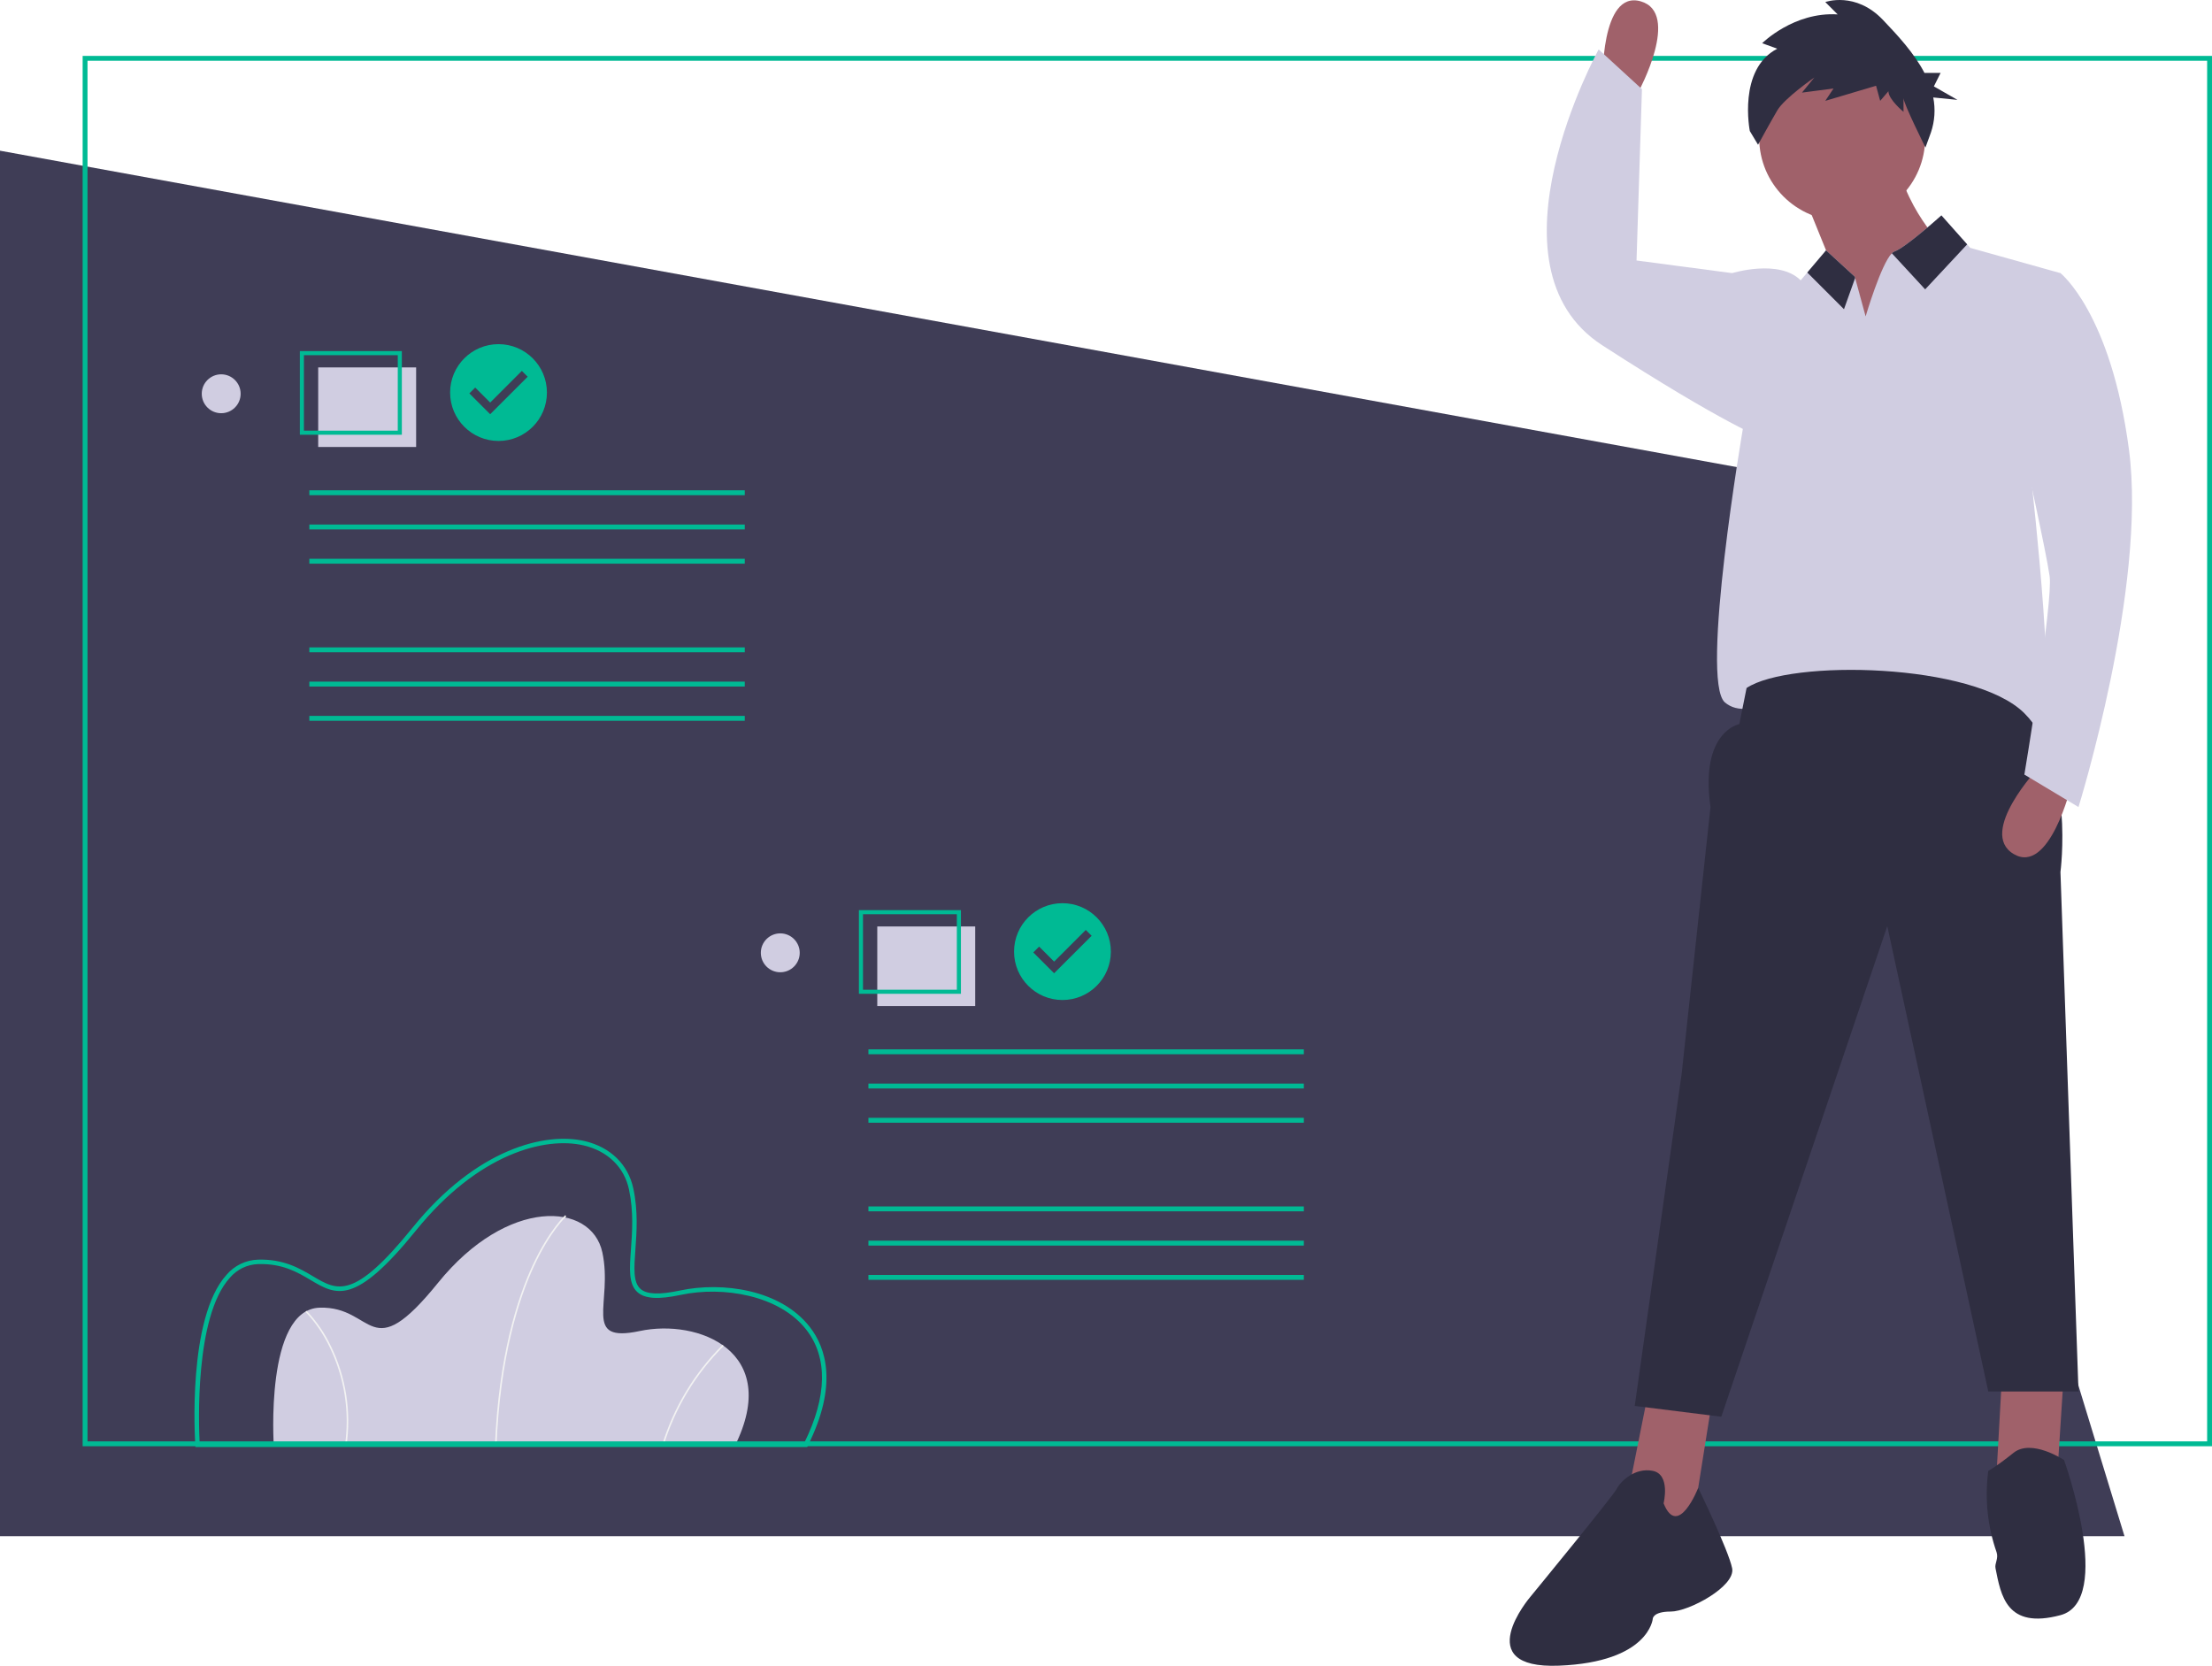
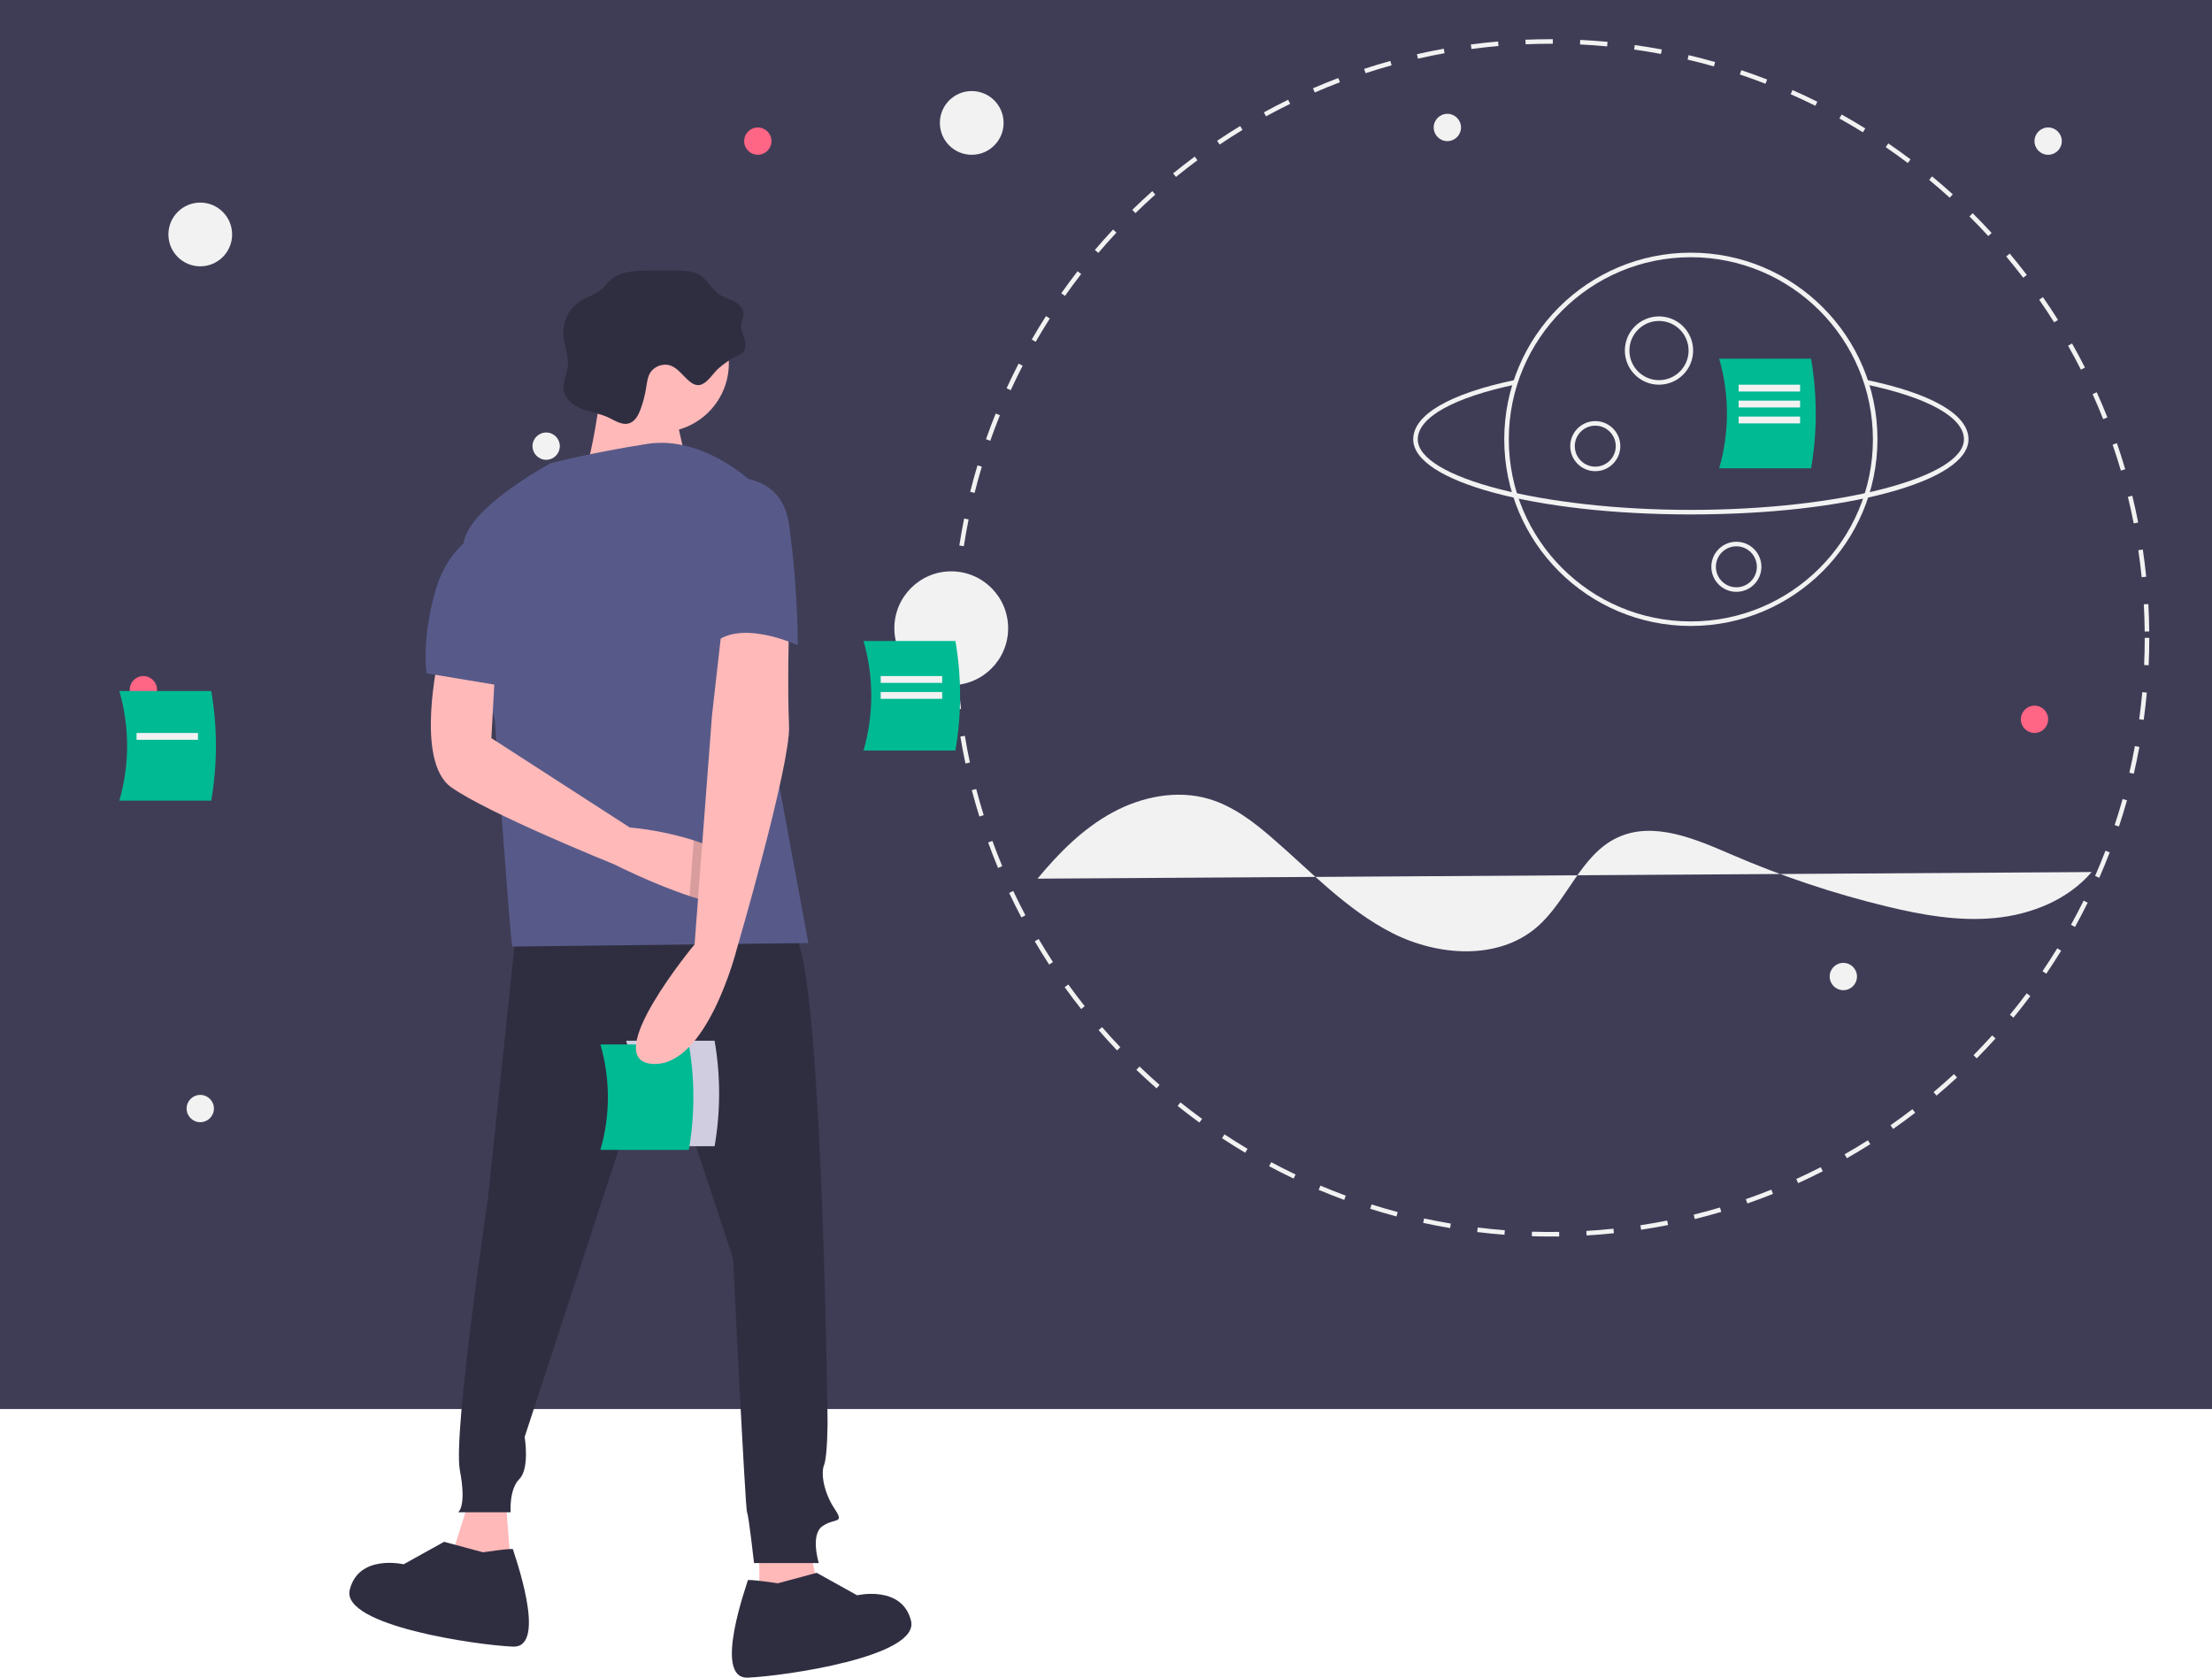
- <svg xmlns="http://www.w3.org/2000/svg" id="adc4e792-6005-44b2-b71b-0efc63d2afdb" data-name="Layer 1" width="910" height="685.33" viewBox="0 0 910 685.33">
-   <polygon points="874 632 0 632 0 62 741 197 874 632" fill="#3f3d56" />
-   <path d="M447.251,702.335H257.646s-3.843-56.369,18.897-57.01,20.178,24.982,48.683-10.249,63.095-33.309,67.579-12.491-8.648,37.473,15.373,32.348S466.788,663.261,447.251,702.335Z" transform="translate(-145 -107.3352)" fill="#d0cde1" />
-   <path d="M349.248,702.348l-.64-.026c1.492-37.113,9.265-60.959,15.523-74.427,6.794-14.624,13.342-20.544,13.407-20.603l.426.479c-.064.058-6.535,5.919-13.275,20.444C358.465,641.627,350.735,665.375,349.248,702.348Z" transform="translate(-145 -107.3352)" fill="#f2f2f2" />
-   <path d="M417.871,702.425l-.615-.179a99.365,99.365,0,0,1,25.017-41.621l.43.474A98.691,98.691,0,0,0,417.871,702.425Z" transform="translate(-145 -107.3352)" fill="#f2f2f2" />
-   <path d="M287.509,702.379l-.635-.088a69.765,69.765,0,0,0-6.275-40.778,56.148,56.148,0,0,0-9.903-14.451l.443-.462a56.851,56.851,0,0,1,10.034,14.63A70.404,70.404,0,0,1,287.509,702.379Z" transform="translate(-145 -107.3352)" fill="#f2f2f2" />
-   <path d="M1055,702.335H179v-572h876Zm-874-2h872v-568H181Z" transform="translate(-145 -107.3352)" fill="#00ba94" />
-   <path d="M477.072,702.634H225.413l-.058-.852c-.145-2.121-3.355-52.144,12.853-69.992a17.752,17.752,0,0,1,12.973-6.225c10.565-.301,17.205,3.657,22.56,6.833,10.094,5.988,16.762,9.944,41.006-20.021,26.264-32.462,54.602-39.445,70.892-35.562,10.525,2.51,17.78,9.602,19.903,19.46,2.01,9.334,1.37,18.104.856,25.152-.551,7.54-.986,13.496,2.111,16.195,2.585,2.252,7.745,2.457,16.238.644,17.274-3.685,41.377-.532,53.475,15.1,6.509,8.41,11.636,23.696-.897,48.764Zm-249.941-1.829h248.809c9.34-18.949,9.631-34.957.836-46.321-11.098-14.339-34.382-18.114-51.648-14.43-9.227,1.969-14.725,1.644-17.821-1.054-3.786-3.299-3.322-9.657-2.734-17.707.506-6.931,1.136-15.556-.819-24.634-1.969-9.141-8.726-15.726-18.539-18.065-15.771-3.763-43.317,3.133-69.046,34.933-25.238,31.193-32.84,26.685-43.36,20.444-5.421-3.215-11.577-6.862-21.575-6.578a15.989,15.989,0,0,0-11.67,5.626C224.995,649.06,226.774,694.042,227.131,700.805Z" transform="translate(-145 -107.3352)" fill="#00ba94" />
-   <rect x="127.261" y="266.343" width="179.127" height="2.013" fill="#00ba94" />
-   <rect x="127.261" y="280.432" width="179.127" height="2.013" fill="#00ba94" />
-   <rect x="127.261" y="294.521" width="179.127" height="2.013" fill="#00ba94" />
-   <rect x="127.261" y="201.711" width="179.127" height="2.013" fill="#00ba94" />
-   <rect x="127.261" y="215.8" width="179.127" height="2.013" fill="#00ba94" />
-   <rect x="127.261" y="229.888" width="179.127" height="2.013" fill="#00ba94" />
-   <rect x="130.904" y="151.157" width="40.29" height="32.736" fill="#d0cde1" />
-   <path d="M310.319,286.192h-41.969V251.777h41.969ZM270.028,284.513h38.612V253.456H270.028Z" transform="translate(-145 -107.3352)" fill="#00ba94" />
-   <circle cx="91" cy="162" r="8" fill="#d0cde1" />
-   <rect x="357.261" y="496.343" width="179.127" height="2.013" fill="#00ba94" />
-   <rect x="357.261" y="510.432" width="179.127" height="2.013" fill="#00ba94" />
-   <rect x="357.261" y="524.521" width="179.127" height="2.013" fill="#00ba94" />
-   <rect x="357.261" y="431.711" width="179.127" height="2.013" fill="#00ba94" />
-   <rect x="357.261" y="445.8" width="179.127" height="2.013" fill="#00ba94" />
-   <rect x="357.261" y="459.888" width="179.127" height="2.013" fill="#00ba94" />
-   <rect x="360.904" y="381.157" width="40.29" height="32.736" fill="#d0cde1" />
-   <path d="M540.319,516.192h-41.969V481.777h41.969ZM500.028,514.513h38.612V483.456H500.028Z" transform="translate(-145 -107.3352)" fill="#00ba94" />
-   <circle cx="321" cy="392" r="8" fill="#d0cde1" />
-   <path d="M881.337,173.69,900.632,221.185l11.874,32.653,31.169-46.011S924.38,188.532,924.38,163.3Z" transform="translate(-145 -107.3352)" fill="#a0616a" />
-   <polygon points="678.453 570.991 669.547 615.517 694.779 636.296 705.169 570.991 678.453 570.991" fill="#a0616a" />
-   <polygon points="823.907 560.601 820.938 614.033 846.17 609.58 849.138 563.569 823.907 560.601" fill="#a0616a" />
-   <circle cx="757.859" cy="56.707" r="34.137" fill="#a0616a" />
-   <path d="M980.78,305.786s11.874,103.896,2.968,103.896S931.801,400.776,922.896,393.355s-37.106-4.453-37.106-4.453-20.779,16.326-31.169,7.421,7.421-112.801,7.421-112.801l-4.453-63.822s19.295-5.937,28.2,2.968l2.716-3.221,7.718-9.113L908.053,221.185l.134.505,4.319,15.822s6.323-21.492,10.79-25.974a3.143,3.143,0,0,1,1.083-.742c4.453-1.484,19.295-14.842,19.295-14.842l10.597,11.918,1.276,1.44,37.106,10.39Z" transform="translate(-145 -107.3352)" fill="#d0cde1" />
-   <path d="M863.527,390.386l-2.968,14.842s-16.326,2.968-11.874,34.137L836.811,549.198l-19.295,136.549,35.621,4.453,68.274-201.854L962.97,679.81h37.106l-7.421-213.728s5.937-44.527-14.842-65.306S881.337,378.513,863.527,390.386Z" transform="translate(-145 -107.3352)" fill="#2f2e41" />
-   <path d="M829.39,725.821s2.968-11.874-4.453-13.358-13.358,4.453-14.842,7.421-35.621,44.527-35.621,44.527-25.232,29.684,11.874,28.2,38.59-19.295,38.59-19.295,0-2.968,7.421-2.968,26.716-10.39,25.232-17.811-13.966-33.072-13.966-33.072S835.327,740.663,829.39,725.821Z" transform="translate(-145 -107.3352)" fill="#2f2e41" />
-   <path d="M994.138,708.01s-13.358-8.905-20.779-2.968-10.39,7.421-10.39,7.421l-.12.899a72.651,72.651,0,0,0,3.528,32.579c.88,2.639-.851,4.538-.44,6.597,2.226,11.132,4.453,25.232,26.716,19.295S994.138,708.01,994.138,708.01Z" transform="translate(-145 -107.3352)" fill="#2f2e41" />
-   <path d="M983.749,423.039s-25.232,26.716-10.39,35.621,23.748-28.2,23.748-28.2Z" transform="translate(-145 -107.3352)" fill="#a0616a" />
-   <path d="M819.113,144.982s17.507-32.309.873-37.095-15.691,33.361-15.691,33.361Z" transform="translate(-145 -107.3352)" fill="#a0616a" />
-   <polygon points="763.187 114.354 758.601 127.208 743.506 112.113 751.224 103 763.053 113.85 763.187 114.354" fill="#2f2e41" />
-   <path d="M954.272,207.871,936.996,226.38,923.296,211.537a3.143,3.143,0,0,1,1.083-.742c4.453-1.484,19.295-14.842,19.295-14.842Z" transform="translate(-145 -107.3352)" fill="#2f2e41" />
-   <path d="M973.359,224.153l19.295-4.453s20.779,16.326,28.2,72.727-20.779,146.938-20.779,146.938l-22.263-13.358s11.874-71.243,10.39-81.632S977.812,293.912,977.812,293.912Z" transform="translate(-145 -107.3352)" fill="#d0cde1" />
-   <path d="M876.156,127.373l-6.21-2.258s12.984-12.984,31.048-11.854l-5.081-5.081s12.419-4.516,23.709,7.339c5.935,6.232,12.802,13.557,17.083,21.808h6.65l-2.775,5.551,9.714,5.551-9.971-.997a28.01,28.01,0,0,1-.943,14.376l-2.258,6.209s-9.032-18.064-9.032-20.322v5.645s-6.21-5.08-6.21-8.467l-3.387,3.952-1.694-6.21-20.887,6.21,3.387-5.08-12.984,1.694,5.081-6.21s-12.287,8.489-15.242,13.548c-3.144,5.384-7.903,14.113-7.903,14.113l-3.387-5.645S859.786,135.84,876.156,127.373Z" transform="translate(-145 -107.3352)" fill="#2f2e41" />
-   <path d="M865.011,222.669l-7.421-2.968-39.332-5.195,2.226-70.501-17.811-16.326s-48.979,89.053,1.484,121.706,66.79,38.59,66.79,38.59Z" transform="translate(-145 -107.3352)" fill="#d0cde1" />
-   <path d="M582.087,478.922A19.913,19.913,0,1,0,602,498.835,19.913,19.913,0,0,0,582.087,478.922Zm-3.435,28.825-8.566-8.566,2.403-2.403,6.171,6.171L591.685,489.924l2.403,2.403Z" transform="translate(-145 -107.3352)" fill="#00ba94" />
-   <path d="M350.087,248.922A19.913,19.913,0,1,0,370,268.835,19.913,19.913,0,0,0,350.087,248.922Zm-3.435,28.825-8.566-8.566,2.403-2.403,6.171,6.171L359.685,259.924l2.403,2.403Z" transform="translate(-145 -107.3352)" fill="#00ba94" />
+ <svg xmlns="http://www.w3.org/2000/svg" id="a12144e9-3c86-4872-a88a-b0ed4a062895" data-name="Layer 1" width="972" height="737.014" viewBox="0 0 972 737.014">
+   <rect width="972" height="619" fill="#3f3d56" />
+   <circle cx="88" cy="103" r="14" fill="#f2f2f2" />
+   <circle cx="427" cy="54" r="14" fill="#f2f2f2" />
+   <circle cx="418" cy="276" r="25" fill="#f2f2f2" />
+   <circle cx="333" cy="62" r="6" fill="#ff6584" />
+   <circle cx="63" cy="303" r="6" fill="#ff6584" />
+   <circle cx="894" cy="316" r="6" fill="#ff6584" />
+   <circle cx="240" cy="196" r="6" fill="#f2f2f2" />
+   <circle cx="900" cy="62" r="6" fill="#f2f2f2" />
+   <circle cx="88" cy="487" r="6" fill="#f2f2f2" />
+   <circle cx="810" cy="429" r="6" fill="#f2f2f2" />
+   <circle cx="636" cy="56" r="6" fill="#f2f2f2" />
+   <path d="M843,250.493a15,15,0,1,1,15-15A15.017,15.017,0,0,1,843,250.493Zm0-28a13,13,0,1,0,13,13A13.015,13.015,0,0,0,843,222.493Z" transform="translate(-114 -81.49288)" fill="#f2f2f2" />
+   <path d="M815,288.493a11,11,0,1,1,11-11A11.012,11.012,0,0,1,815,288.493Zm0-20a9,9,0,1,0,9,9A9.01,9.01,0,0,0,815,268.493Z" transform="translate(-114 -81.49288)" fill="#f2f2f2" />
+   <path d="M877,341.493a11,11,0,1,1,11-11A11.012,11.012,0,0,1,877,341.493Zm0-20a9,9,0,1,0,9,9A9.01,9.01,0,0,0,877,321.493Z" transform="translate(-114 -81.49288)" fill="#f2f2f2" />
+   <path d="M857,356.493a82,82,0,1,1,82-82A82.093,82.093,0,0,1,857,356.493Zm0-162a80,80,0,1,0,80,80A80.09,80.09,0,0,0,857,194.493Z" transform="translate(-114 -81.49288)" fill="#f2f2f2" />
+   <path d="M857,307.493c-68.411,0-122-14.495-122-33,0-10.783,15.905-20.048,44.786-26.09l.41,1.958C752.744,256.103,737,264.899,737,274.493c0,16.804,54.953,31,120,31s120-14.196,120-31c0-9.612-15.798-18.419-43.343-24.163l.408-1.958C963.042,254.415,979,263.691,979,274.493,979,292.998,925.411,307.493,857,307.493Z" transform="translate(-114 -81.49288)" fill="#f2f2f2" />
+   <path d="M795.441,624.709c-2.774,0-5.577-.044-8.328-.13l.062-1.998c3.95.123,7.981.157,11.95.103l.027,2Q797.3,624.709,795.441,624.709Zm15.745-.464-.117-1.996c3.956-.233,7.963-.562,11.909-.975l.209,1.988C819.211,623.68,815.173,624.011,811.186,624.245Zm-36.096-.312c-3.989-.306-8.021-.706-11.982-1.192l.244-1.984c3.932.481,7.932.88,11.891,1.183Zm60.039-2.199-.3-1.977c3.931-.597,7.892-1.289,11.77-2.06l.39,1.961C843.081,620.436,839.09,621.134,835.129,621.735Zm-83.935-.731c-3.941-.668-7.919-1.436-11.823-2.283l.424-1.955c3.875.842,7.822,1.604,11.733,2.266Zm107.548-3.962-.48-1.941c3.858-.954,7.738-2.009,11.532-3.134l.568,1.918C866.54,615.018,862.63,616.08,858.743,617.041Zm-131.076-1.146c-3.866-1.028-7.756-2.159-11.562-3.363l.603-1.906c3.778,1.194,7.638,2.316,11.474,3.336Zm154.158-5.701-.656-1.889c3.744-1.302,7.51-2.709,11.194-4.184l.742,1.857C889.393,607.464,885.598,608.882,881.825,610.194Zm-177.146-1.566c-3.754-1.38-7.532-2.869-11.228-4.426l.776-1.844c3.667,1.545,7.416,3.022,11.142,4.393ZM904.154,601.259l-.828-1.82c3.596-1.634,7.21-3.378,10.742-5.184l.91,1.781C911.419,597.856,907.777,599.613,904.154,601.259Zm-221.71-1.994c-3.609-1.72-7.231-3.549-10.766-5.438l.942-1.764c3.508,1.874,7.102,3.689,10.684,5.396Zm243.109-8.944-.99-1.736c3.448-1.968,6.891-4.036,10.229-6.148l1.068,1.689C932.496,586.254,929.028,588.339,925.552,590.321Zm-264.376-2.418c-3.433-2.042-6.87-4.195-10.216-6.399l1.101-1.67c3.32,2.188,6.731,4.324,10.138,6.351Zm284.699-10.439-1.145-1.639c3.247-2.269,6.487-4.645,9.631-7.061l1.219,1.586C952.414,572.784,949.148,575.178,945.876,577.463Zm-304.826-2.816c-3.228-2.345-6.453-4.801-9.585-7.302l1.248-1.562c3.108,2.481,6.309,4.919,9.512,7.245ZM964.953,562.801l-1.289-1.529c3.026-2.554,6.038-5.215,8.953-7.91l1.357,1.469C971.038,557.546,968.003,560.228,964.953,562.801Zm-342.728-3.186c-3.006-2.633-5.993-5.371-8.877-8.14l1.385-1.443c2.862,2.748,5.826,5.466,8.81,8.079Zm360.401-13.161-1.424-1.404c2.79-2.827,5.55-5.753,8.201-8.695l1.486,1.338C988.217,540.658,985.437,543.606,982.626,546.454Zm-377.773-3.512c-2.758-2.9-5.482-5.898-8.097-8.91l1.511-1.311c2.594,2.989,5.297,5.964,8.035,8.842Zm393.893-14.38-1.545-1.27c2.521-3.067,5.002-6.232,7.378-9.409l1.602,1.197C1003.787,522.282,1001.286,525.473,998.746,528.563Zm-409.671-3.797c-2.477-3.13-4.916-6.361-7.25-9.604l1.623-1.168c2.316,3.218,4.736,6.425,7.195,9.532Zm424.1-15.497-1.654-1.123c2.23-3.284,4.415-6.664,6.492-10.048l1.705,1.047C1017.623,502.554,1015.421,505.96,1013.174,509.269Zm-438.151-4.029c-2.179-3.341-4.312-6.778-6.34-10.22l1.723-1.016c2.013,3.415,4.129,6.827,6.292,10.142Zm450.766-16.511-1.75-.967c1.92-3.475,3.785-7.043,5.546-10.606l1.793.887C1029.605,481.632,1027.724,485.228,1025.79,488.729Zm-462.971-4.205c-1.865-3.525-3.674-7.143-5.375-10.75l1.809-.854c1.689,3.58,3.483,7.17,5.334,10.668Zm473.651-17.416-1.832-.803c1.594-3.64,3.124-7.367,4.549-11.078l1.867.717C1039.619,459.684,1038.076,463.44,1036.47,467.108Zm-483.902-4.315c-1.533-3.68-3.001-7.444-4.364-11.19l1.88-.684c1.352,3.718,2.809,7.453,4.33,11.104Zm492.551-18.216-1.898-.629c1.248-3.761,2.426-7.604,3.5-11.426l1.926.541C1047.563,436.913,1046.376,440.787,1045.119,444.576ZM544.352,440.194c-1.19-3.812-2.308-7.705-3.323-11.574l1.935-.508c1.007,3.84,2.117,7.704,3.298,11.486Zm507.286-18.795-1.948-.453c.896-3.854,1.714-7.791,2.434-11.698l1.967.361C1053.365,413.547,1052.54,417.513,1051.637,421.399Zm-513.394-4.494c-.834-3.906-1.589-7.886-2.243-11.83l1.973-.328c.65,3.915,1.399,7.864,2.227,11.74Zm517.752-19.184-1.982-.271c.538-3.917.992-7.911,1.351-11.872l1.992.18C1056.995,389.749,1056.537,393.774,1055.996,397.721Zm-521.694-4.566c-.472-3.959-.859-7.991-1.151-11.984l1.995-.146c.29,3.964.674,7.965,1.143,11.895Zm523.869-19.409-1.998-.09c.178-3.963.269-7.982.269-11.946h2C1058.441,365.703,1058.35,369.753,1058.17,373.745Zm-525.626-4.602c-.068-2.452-.103-4.954-.104-7.435q0-2.309.04-4.608l2,.035q-.04,2.282-.04,4.573c0,2.462.035,4.945.103,7.38Zm523.882-10.225c-.041-3.965-.174-7.984-.394-11.946l1.996-.111c.222,3.992.355,8.041.397,12.036ZM534.955,345.196l-1.996-.125c.25-3.996.594-8.032,1.023-11.997l1.988.215C535.545,337.224,535.203,341.23,534.955,345.196Zm520.142-10.135c-.399-3.943-.896-7.932-1.477-11.858l1.979-.292c.584,3.956,1.085,7.975,1.488,11.948ZM537.528,321.443l-1.977-.306c.613-3.957,1.325-7.944,2.116-11.854l1.96.396C538.842,313.56,538.136,317.517,537.528,321.443Zm514.074-10.016c-.763-3.901-1.623-7.829-2.559-11.672l1.943-.473c.942,3.873,1.81,7.831,2.578,11.761ZM542.265,298.026l-1.94-.486c.971-3.874,2.047-7.779,3.197-11.609l1.915.575C544.296,290.306,543.229,294.182,542.265,298.026Zm503.685-9.813c-1.115-3.808-2.334-7.639-3.622-11.387l1.891-.65c1.299,3.777,2.527,7.638,3.651,11.475ZM549.15,275.113l-1.887-.663c1.329-3.781,2.764-7.58,4.265-11.291l1.855.75C551.893,267.591,550.469,271.361,549.15,275.113Zm489.033-9.495c-1.459-3.681-3.021-7.375-4.645-10.979l1.824-.821c1.636,3.633,3.21,7.355,4.68,11.063ZM558.127,252.915l-1.817-.835c1.67-3.638,3.448-7.286,5.284-10.842l1.777.917C561.548,245.685,559.784,249.305,558.127,252.915Zm470.269-9.036c-1.79-3.531-3.687-7.069-5.637-10.515l1.74-.985c1.966,3.473,3.876,7.038,5.68,10.596Zm-459.291-12.229-1.733-.998c1.995-3.464,4.099-6.932,6.254-10.306l1.686,1.076C573.171,224.771,571.083,228.212,569.104,231.65Zm447.541-8.535c-2.113-3.364-4.326-6.716-6.577-9.962l1.643-1.14c2.269,3.271,4.499,6.648,6.628,10.038ZM581.977,211.491l-1.635-1.152c2.306-3.27,4.716-6.529,7.167-9.688l1.58,1.226C586.657,205.012,584.264,208.246,581.977,211.491Zm421.064-7.992c-2.41-3.157-4.92-6.295-7.462-9.327l1.533-1.285c2.561,3.056,5.09,6.217,7.519,9.398ZM596.63,192.6l-1.522-1.297c2.587-3.039,5.284-6.064,8.015-8.991l1.462,1.364C601.875,186.582,599.198,189.584,596.63,192.6Zm391.07-7.408c-2.687-2.924-5.474-5.823-8.282-8.614l1.41-1.419c2.83,2.813,5.638,5.733,8.345,8.679Zm-374.765-10.064-1.398-1.43c2.86-2.798,5.819-5.564,8.795-8.221l1.332,1.492C618.71,169.606,615.773,172.351,612.935,175.128Zm357.818-6.78c-2.944-2.67-5.984-5.304-9.035-7.828l1.275-1.541c3.073,2.543,6.137,5.197,9.104,7.888ZM630.753,159.217l-1.263-1.551c3.093-2.519,6.29-5.003,9.502-7.384l1.191,1.606C636.996,154.251,633.823,156.717,630.753,159.217Zm321.582-6.107c-3.177-2.392-6.445-4.739-9.715-6.976l1.129-1.65c3.295,2.253,6.588,4.618,9.789,7.029Zm-302.399-8.11-1.116-1.659c3.311-2.228,6.719-4.409,10.13-6.484l1.039,1.709C656.603,140.624,653.221,142.789,649.935,144.999Zm282.659-5.391c-3.38-2.092-6.851-4.131-10.315-6.062l.973-1.747c3.492,1.945,6.989,4,10.396,6.107Zm-262.271-7.01-.96-1.755c3.502-1.917,7.094-3.776,10.674-5.527l.879,1.797C677.363,128.85,673.799,130.696,670.323,132.598Zm241.37-4.634c-3.559-1.773-7.204-3.486-10.835-5.091l.809-1.829c3.659,1.617,7.333,3.343,10.919,5.13ZM691.745,122.12l-.795-1.835c3.66-1.586,7.404-3.108,11.128-4.522l.71,1.87C699.092,119.036,695.377,120.546,691.745,122.12Zm198.052-3.834c-3.703-1.436-7.493-2.806-11.266-4.072l.637-1.896c3.801,1.276,7.62,2.656,11.352,4.104ZM714.053,113.649l-.623-1.9c3.801-1.246,7.679-2.419,11.525-3.486l.535,1.927C721.673,111.248,717.825,112.412,714.053,113.649ZM867.117,110.675c-3.814-1.087-7.705-2.1-11.563-3.01l.459-1.946c3.889.916,7.809,1.937,11.653,3.032Zm-130.042-3.416-.445-1.95c3.896-.89,7.866-1.701,11.797-2.41l.355,1.968C744.88,105.572,740.942,106.376,737.075,107.26Zm106.788-2.067c-3.895-.731-7.861-1.381-11.791-1.933l.277-1.98c3.96.556,7.958,1.211,11.883,1.948Zm-83.275-2.176-.265-1.982c3.959-.528,7.985-.973,11.967-1.319l.174,1.992C768.512,102.052,764.517,102.492,760.587,103.016Zm59.616-1.147c-3.939-.371-7.949-.657-11.919-.849l.098-1.998c3.999.194,8.039.482,12.009.856Zm-35.814-.929-.084-1.998c3.676-.153,7.422-.231,11.136-.232l.905.001-.006,2-.899-.001C791.755,100.71,788.037,100.788,784.389,100.94Z" transform="translate(-114 -81.49288)" fill="#f2f2f2" />
+   <path d="M569.914,467.498c9.366-11.33,19.941-21.981,32.848-29.018s28.455-10.159,42.547-5.975c10.52,3.124,19.486,9.996,27.784,17.176,17.002,14.712,32.679,31.555,52.733,41.721s46.478,12.063,63.511-2.612c13.481-11.615,19.228-31.732,35.327-39.313,15.869-7.473,34.27.552,50.373,7.506a421.231,421.231,0,0,0,67.648,22.63c15.66,3.799,31.791,6.711,47.832,5.183s32.142-7.95,42.604-20.205" transform="translate(-114 -81.49288)" fill="#f2f2f2" />
+   <path d="M493.446,411.216h40.377a141.218,141.218,0,0,0,0-48.141H493.446A86.622,86.622,0,0,1,493.446,411.216Z" transform="translate(-114 -81.49288)" fill="#00ba94" />
+   <path d="M166.446,433.216h40.377a141.218,141.218,0,0,0,0-48.141H166.446A86.622,86.622,0,0,1,166.446,433.216Z" transform="translate(-114 -81.49288)" fill="#00ba94" />
+   <path d="M869.446,287.216h40.377a141.218,141.218,0,0,0,0-48.141H869.446A86.622,86.622,0,0,1,869.446,287.216Z" transform="translate(-114 -81.49288)" fill="#00ba94" />
+   <polygon points="206.688 657.431 198.225 684.361 224.385 686.669 222.077 657.431 206.688 657.431" fill="#ffb9b9" />
+   <polygon points="333.644 678.205 333.644 715.138 363.651 715.138 355.188 678.205 333.644 678.205" fill="#ffb9b9" />
+   <path d="M340.693,491.168,328.383,608.121s-15.389,103.103-12.311,119.261-.769,18.466-.769,18.466h23.083s-.769-10.003,3.847-14.619,2.308-18.466,2.308-18.466L403.017,534.256l33.085,100.025s5.386,110.028,6.155,111.567,3.078,22.313,3.078,22.313H473.804s-3.847-12.311,1.539-16.158,10.003-.769,5.386-7.694-6.155-15.389-4.617-19.236,1.539-19.236,1.539-19.236-2.308-207.745-15.389-214.67S340.693,491.168,340.693,491.168Z" transform="translate(-114 -81.49288)" fill="#2f2e41" />
+   <path d="M455.775,777.057s-13.157-1.973-13.157-1.316-15.788,43.417,0,42.759,75.65-9.21,71.703-24.997-23.682-11.183-23.682-11.183l-17.761-9.867Z" transform="translate(-114 -81.49288)" fill="#2f2e41" />
+   <path d="M326.241,763.432s13.157-1.973,13.157-1.316,15.788,43.417,0,42.759-75.65-9.21-71.703-24.997,23.682-11.183,23.682-11.183l17.761-9.867Z" transform="translate(-114 -81.49288)" fill="#2f2e41" />
+   <path d="M389.155,585.029h38.856a135.9,135.9,0,0,0,0-46.328h-38.856A83.36,83.36,0,0,1,389.155,585.029Z" transform="translate(-114 -81.49288)" fill="#d0cde1" />
+   <path d="M377.84,586.645h38.856a135.9,135.9,0,0,0,0-46.328H377.84A83.36,83.36,0,0,1,377.84,586.645Z" transform="translate(-114 -81.49288)" fill="#00ba94" />
+   <circle cx="289.995" cy="159.596" r="30.279" fill="#ffb9b9" />
+   <path d="M379.934,237.258s-5.386,53.86-12.311,57.707,53.09,7.694,53.09,7.694-14.619-49.243-10.003-53.86S379.934,237.258,379.934,237.258Z" transform="translate(-114 -81.49288)" fill="#ffb9b9" />
+   <path d="M444.566,293.426s-21.544-20.775-46.166-16.927-42.318,8.464-42.318,8.464-37.702,20.005-38.471,36.163,13.85,76.943,13.85,76.943,6.925,99.256,7.694,99.256S469.188,495.785,469.188,495.785L445.335,366.521Z" transform="translate(-114 -81.49288)" fill="#575a89" />
+   <path d="M439.534,478.573c-4.986,1.347-13.58-.516-22.552-3.455-16.004-5.255-33.201-13.957-33.201-13.957S328.383,438.847,312.225,427.306s-5.386-57.707-5.386-57.707l24.622,7.694-1.539,28.469,60.785,39.241a137.128,137.128,0,0,1,28.138,5.655c10.233,3.362,20.174,8.602,23.767,16.65a15.574,15.574,0,0,1,1.185,3.855C444.527,475.411,442.804,477.68,439.534,478.573Z" transform="translate(-114 -81.49288)" fill="#ffb9b9" />
+   <path d="M442.612,467.308c-1.069,3.986-2.108,7.779-3.078,11.264-4.986,1.347-13.58-.516-22.552-3.455l1.862-24.46C429.078,454.02,439.018,459.26,442.612,467.308Z" transform="translate(-114 -81.49288)" opacity="0.15" />
+   <path d="M431.486,354.98l-4.617,40.78L419.213,496.379s-42.357,50.957-18.505,52.496,36.932-50.013,36.932-50.013,23.852-81.559,23.083-98.487,0-45.396,0-45.396Z" transform="translate(-114 -81.49288)" fill="#ffb9b9" />
+   <path d="M438.19,237.71a7.899,7.899,0,0,0,2.177-1.312c1.653-1.604,1.374-4.323.656-6.511s-1.767-4.452-1.253-6.697c.24-1.046.81-2.003.973-3.064.387-2.523-1.625-4.822-3.853-6.068s-4.79-1.859-6.895-3.302c-3.229-2.213-5.012-6.115-8.29-8.255-3.206-2.092-7.279-2.157-11.107-2.153l-11.428.013c-5.972.007-12.535.228-16.98,4.217-1.352,1.213-2.423,2.716-3.792,3.909-2.757,2.404-6.479,3.364-9.541,5.366a16.547,16.547,0,0,0-7.347,13.935c.108,5.071,2.58,9.997,1.938,15.028-.431,3.375-2.253,6.618-1.774,9.986.568,3.995,4.232,6.857,7.99,8.326s7.855,1.997,11.512,3.703c2.985,1.393,6.103,3.613,9.249,2.638,2.662-.825,4.122-3.635,5.076-6.254a51.037,51.037,0,0,0,2.446-9.442c.383-2.407.637-4.959,2.051-6.945a7.996,7.996,0,0,1,7.15-3.084c6.171.542,9.644,11.052,15.319,8.566,2.814-1.232,4.976-4.921,7.23-6.932A36.297,36.297,0,0,1,438.19,237.71Z" transform="translate(-114 -81.49288)" fill="#2f2e41" />
+   <path d="M326.844,314.2s-15.389,5.386-21.544,26.93-3.847,36.163-3.847,36.163l32.316,5.386Z" transform="translate(-114 -81.49288)" fill="#575a89" />
+   <path d="M429.177,291.887s27.699-6.155,31.546,20.005a418.743,418.743,0,0,1,3.847,53.09s-26.16-12.311-37.702,0Z" transform="translate(-114 -81.49288)" fill="#575a89" />
+   <rect x="387" y="297" width="27" height="3" fill="#f2f2f2" />
+   <rect x="60" y="322" width="27" height="3" fill="#f2f2f2" />
+   <rect x="387" y="304" width="27" height="3" fill="#f2f2f2" />
+   <rect x="764" y="169" width="27" height="3" fill="#f2f2f2" />
+   <rect x="764" y="183" width="27" height="3" fill="#f2f2f2" />
+   <rect x="764" y="176" width="27" height="3" fill="#f2f2f2" />
</svg>
